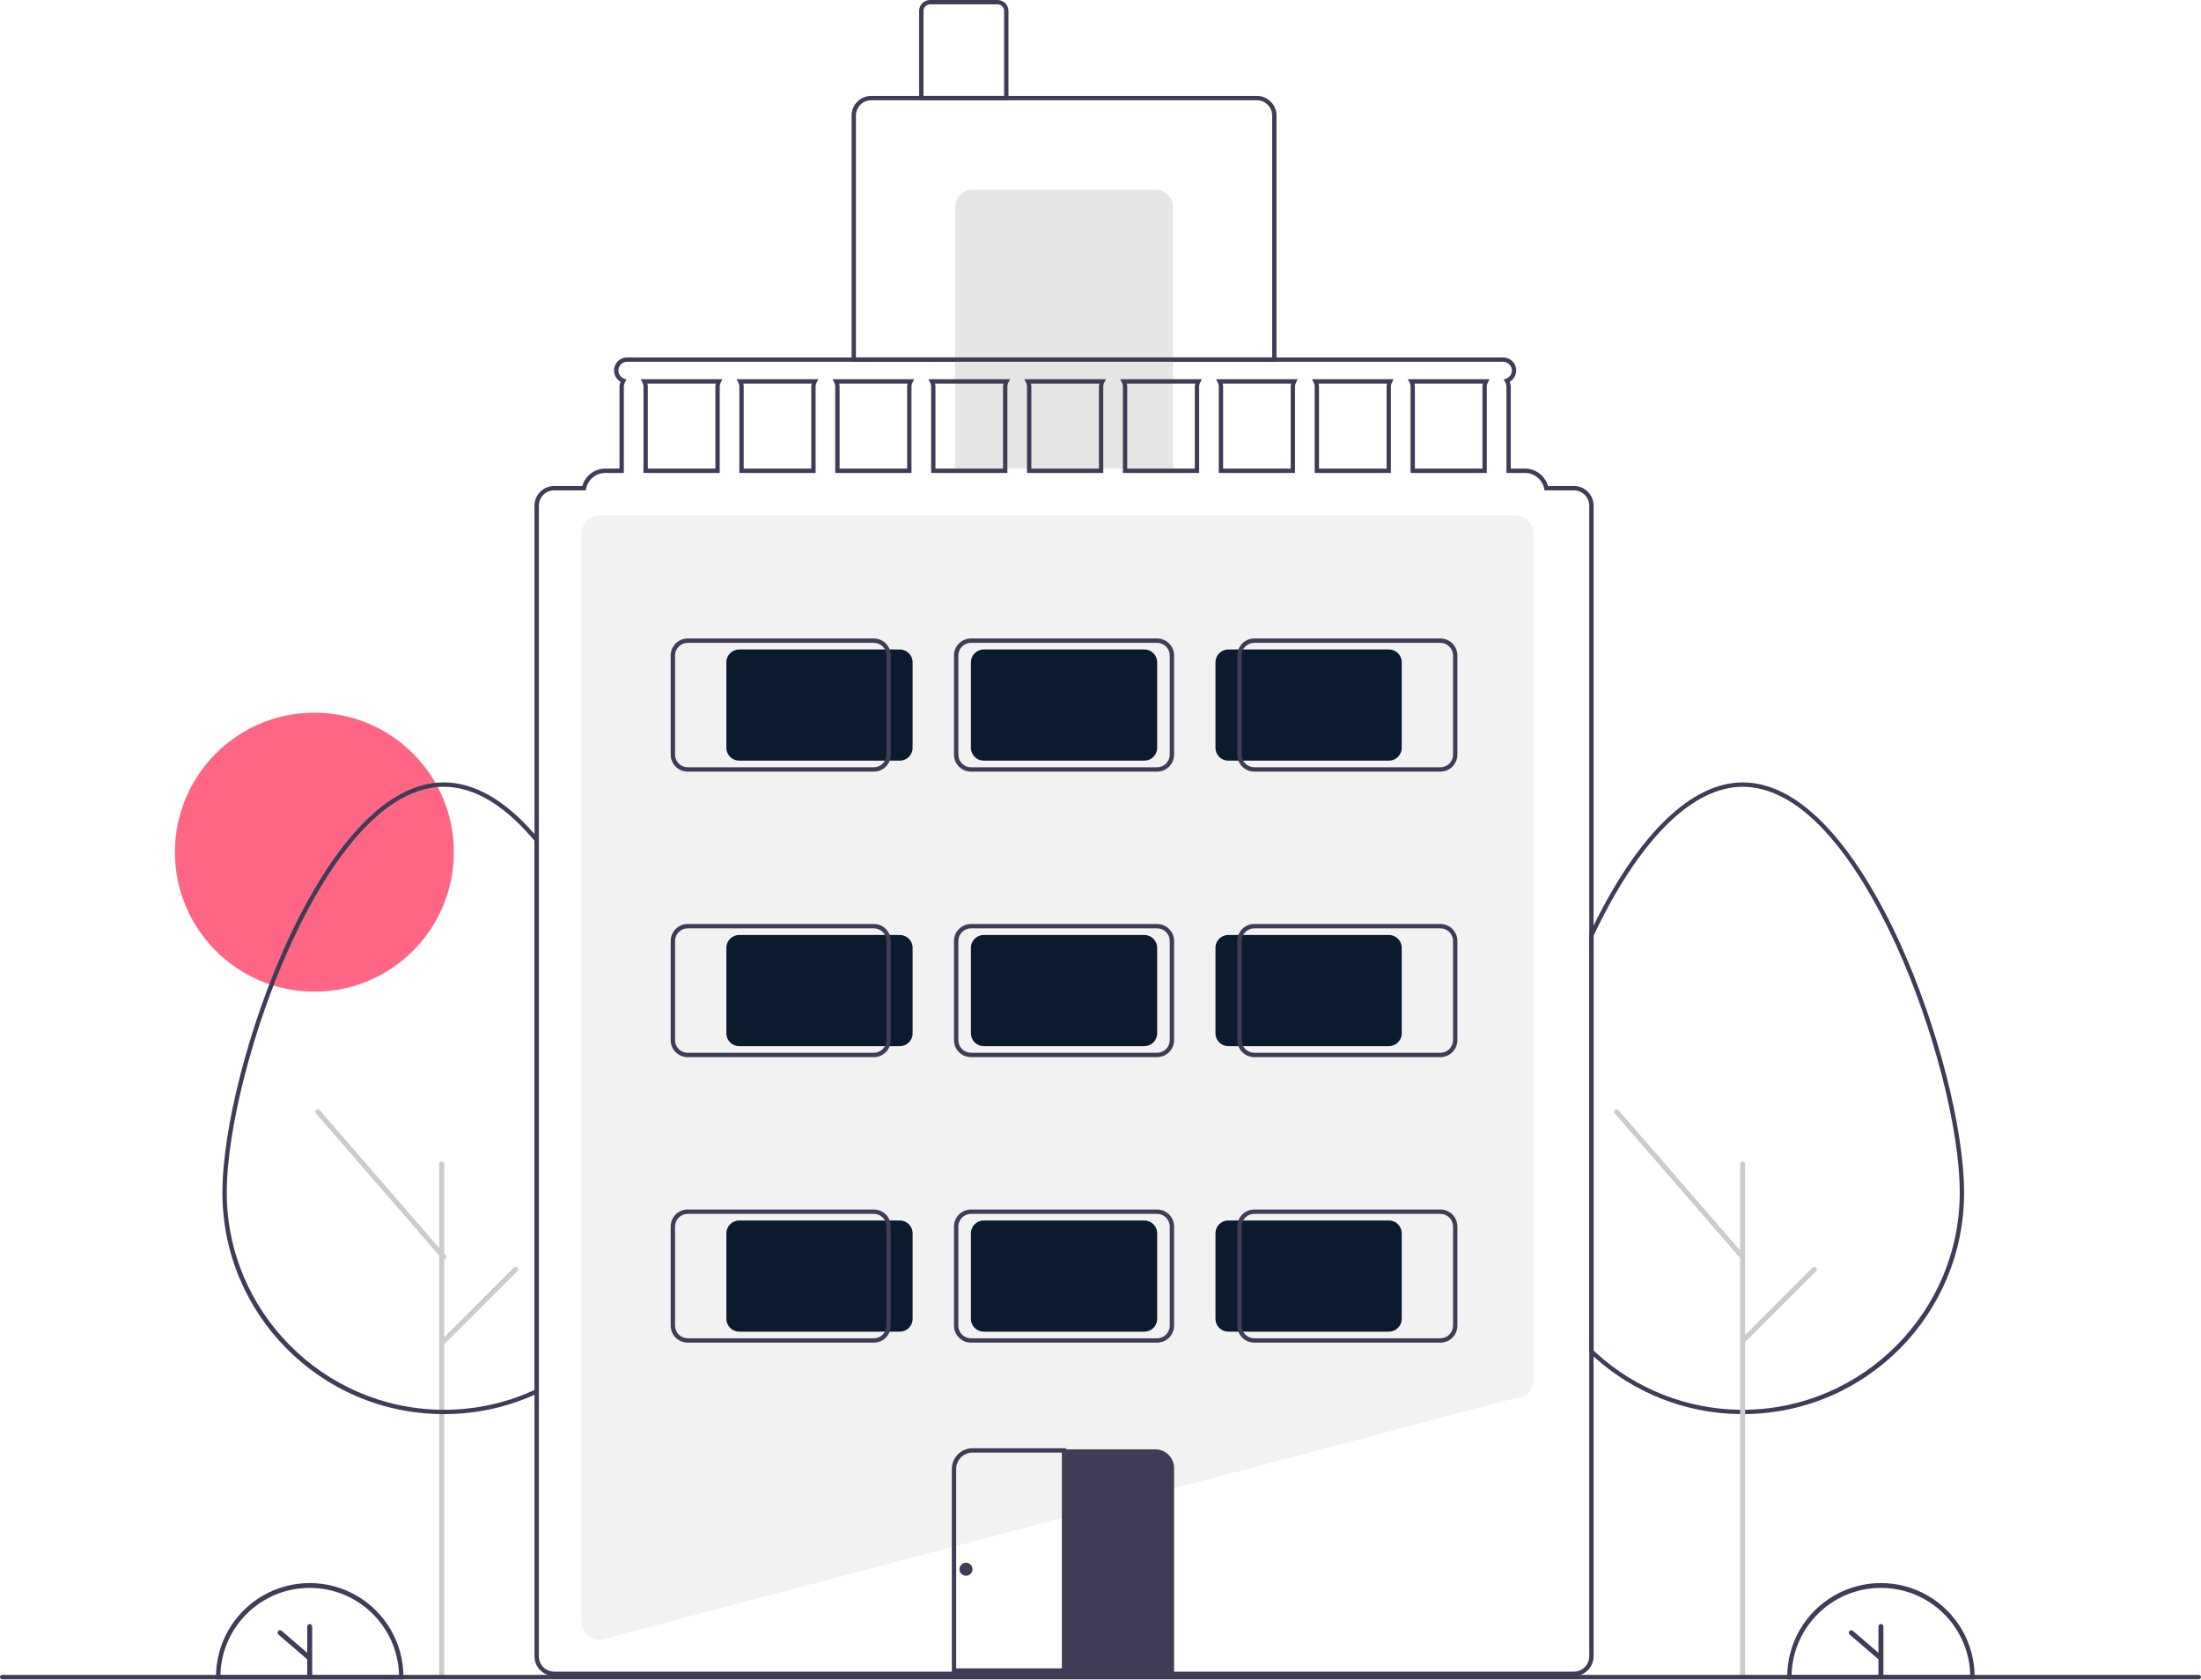
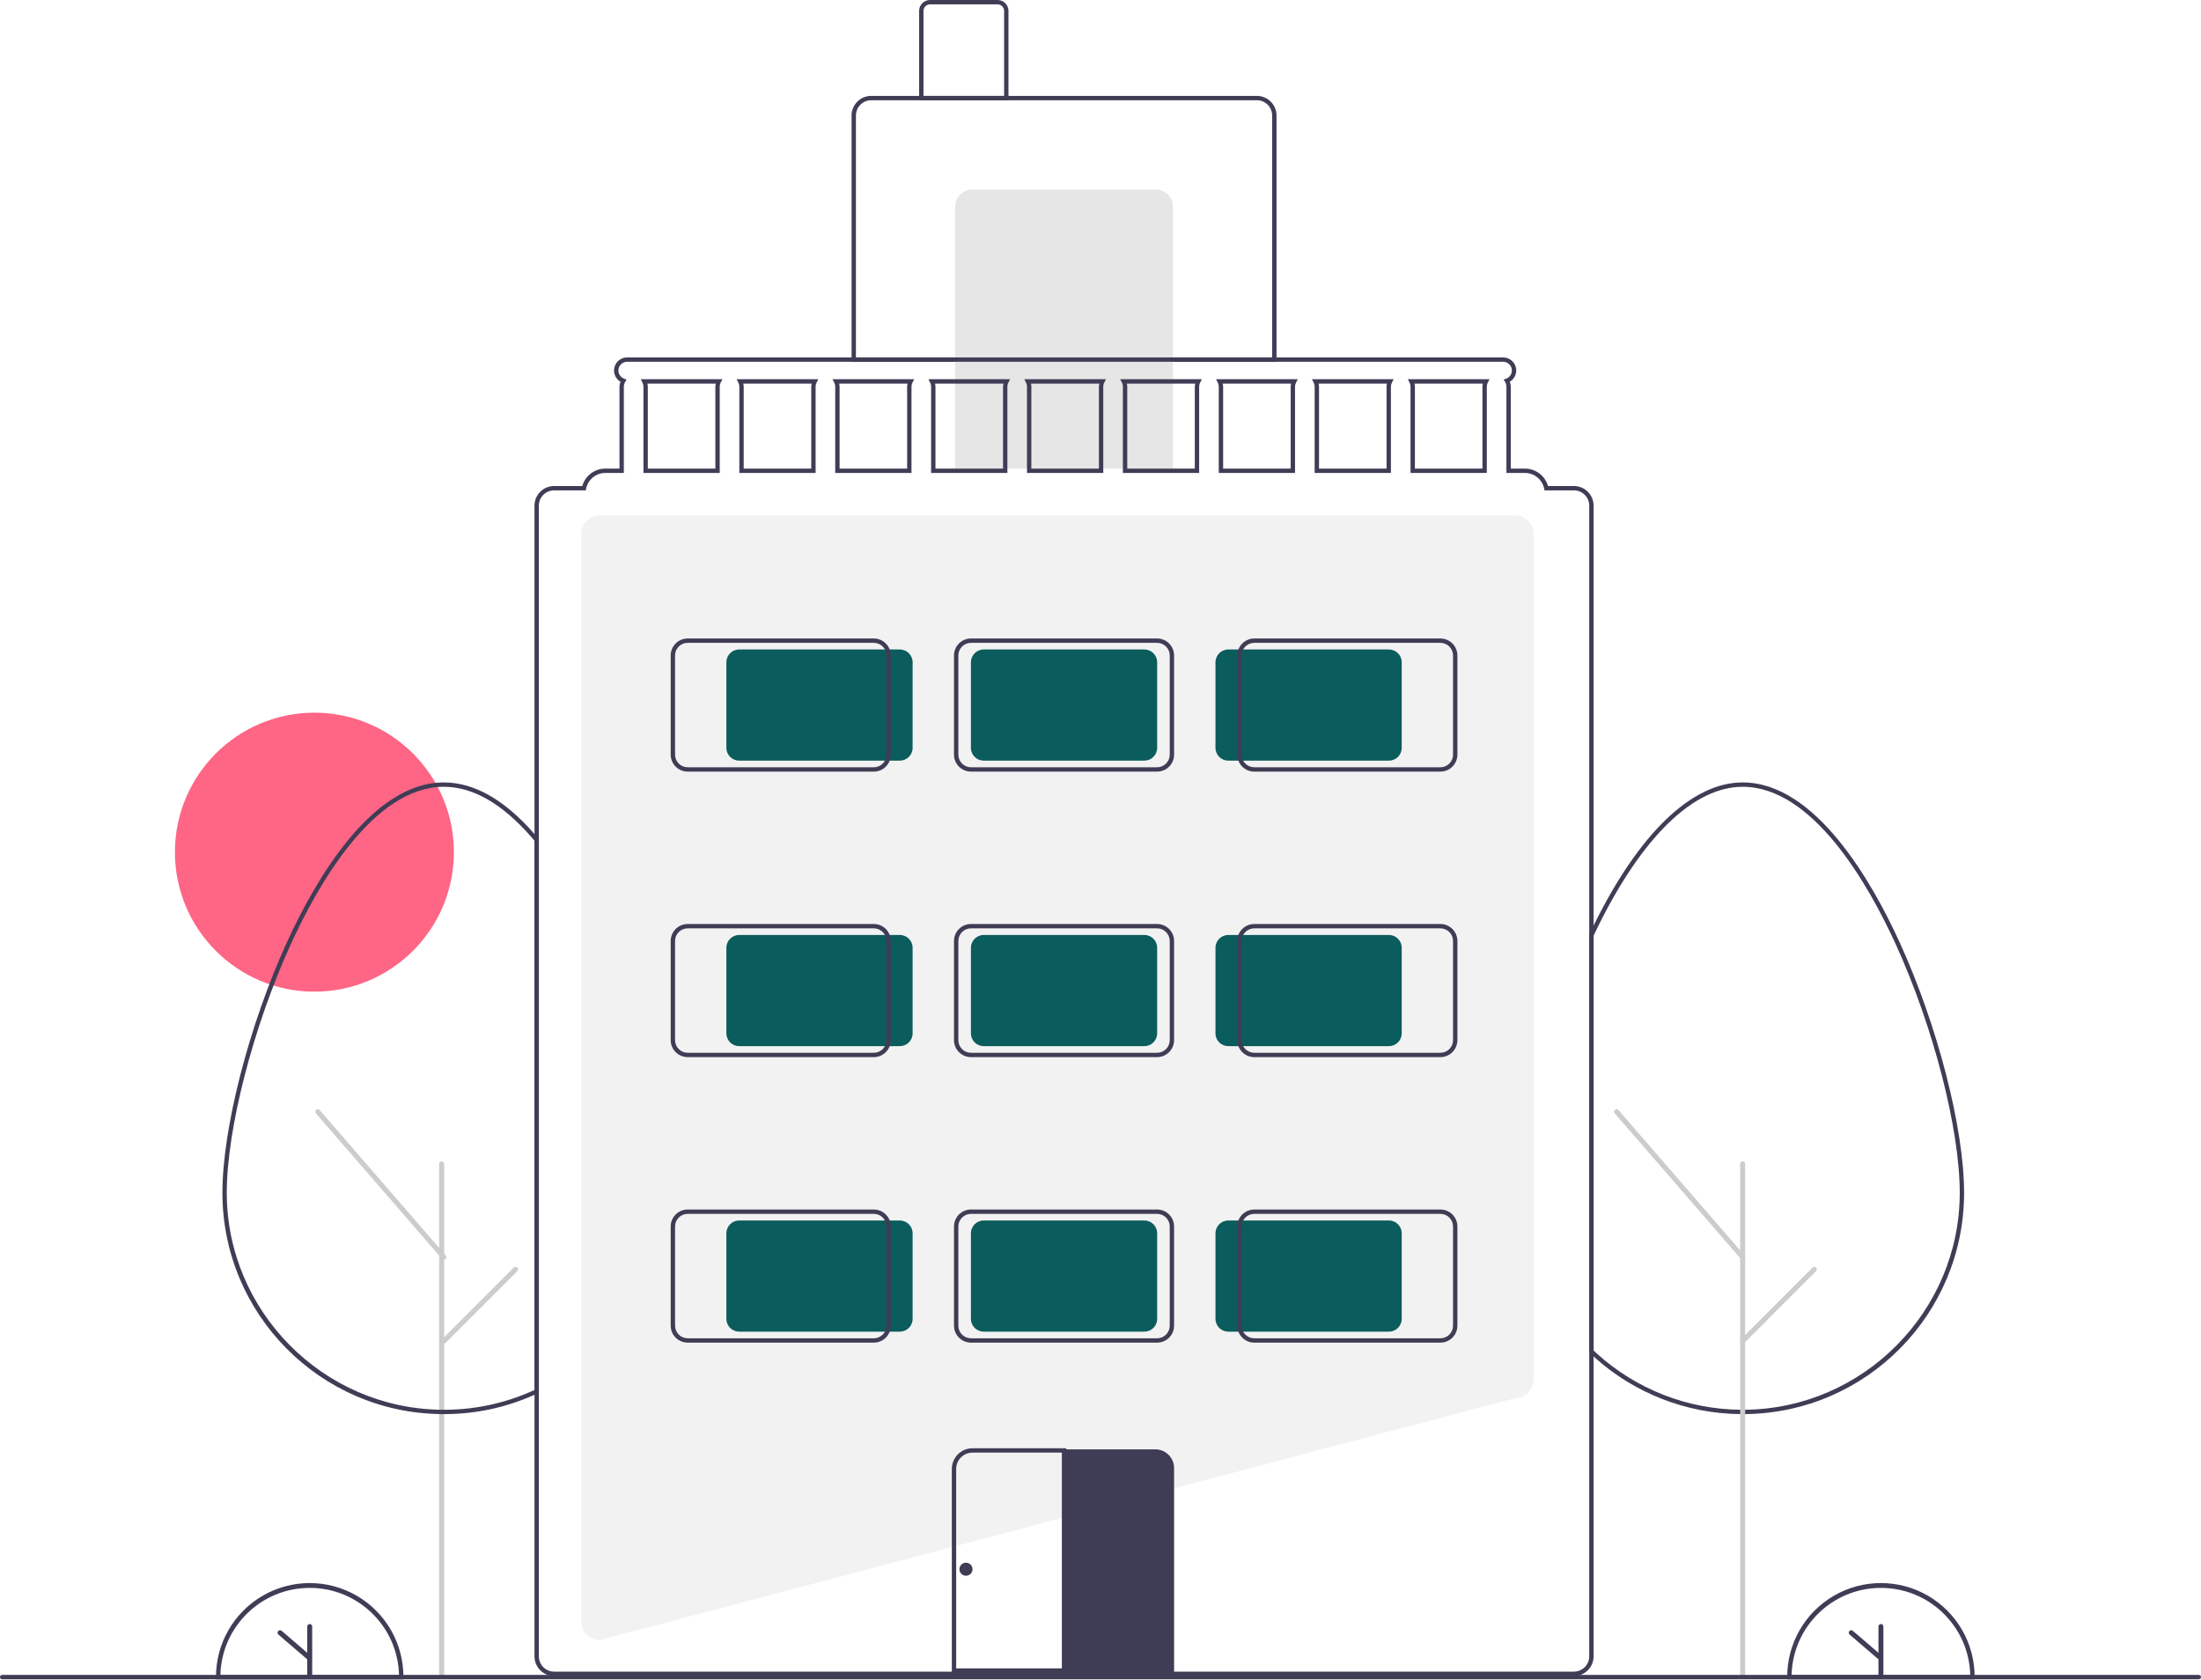
<svg xmlns="http://www.w3.org/2000/svg" width="1010" height="770.563" viewBox="0 0 1010 770.563" role="img" artist="Katerina Limpitsouni" source="https://undraw.co/">
  <circle cx="144.272" cy="391" r="64" fill="#ff6584" />
  <path d="M370.337,817.218h-.065a8.51,8.51,0,0,1-8.5-8.5v-499a8.51,8.51,0,0,1,8.5-8.5h420a8.509,8.509,0,0,1,8.5,8.5v388a8.509,8.509,0,0,1-8.434,8.5Z" transform="translate(-95 -64.71826)" fill="#f2f2f2" />
  <path d="M680.772,230.718h-195v-113a9.01,9.01,0,0,1,9-9h177a9.01,9.01,0,0,1,9,9Zm-193-2h191v-111a7.008,7.008,0,0,0-7-7h-177a7.008,7.008,0,0,0-7,7Z" transform="translate(-95 -64.71826)" fill="#3f3d56" />
  <path d="M446.272,87h84a8,8,0,0,1,8,8V215a0,0,0,0,1,0,0h-100a0,0,0,0,1,0,0V95A8,8,0,0,1,446.272,87Z" fill="#e6e6e6" />
  <path d="M557.772,110.718h-41v-41a5.006,5.006,0,0,1,5-5h31a5.006,5.006,0,0,1,5,5Zm-39-2h37v-39a3.003,3.003,0,0,0-3-3h-31a3.003,3.003,0,0,0-3,3Z" transform="translate(-95 -64.71826)" fill="#3f3d56" />
  <path d="M894.682,713.558c-.399,0-.787,0-1.185-.01a101.522,101.522,0,0,1-66.895-26.147q-1.019-.927-2.021-1.879l-.31-.295V493.574l.095-.203c.662-1.403,1.333-2.787,2.005-4.17,20.8-42.229,45.059-65.483,68.31-65.483,33.53,0,59.533,45.994,72.05,73.41,17.405,38.124,29.56,85.364,29.56,114.88a101.576,101.576,0,0,1-100.449,101.54C895.469,713.558,895.07,713.558,894.682,713.558Zm-68.41-29.189c.554.523,1.114,1.04,1.673,1.55a99.531,99.531,0,0,0,65.588,25.629c.405.01.788-.001,1.176.01.363,0,.735,0,1.098-.009,54.312-.603,98.486-45.256,98.486-99.541,0-29.26-12.081-76.159-29.38-114.05-12.317-26.98-37.819-72.24-70.23-72.24-22.448,0-46.07,22.857-66.513,64.362-.634,1.305-1.269,2.615-1.897,3.942Z" transform="translate(-95 -64.71826)" fill="#3f3d56" />
  <path d="M894.677,834.806a1.151,1.151,0,0,1-1.151-1.151V598.787a1.151,1.151,0,1,1,2.301,0V833.656A1.151,1.151,0,0,1,894.677,834.806Z" transform="translate(-95 -64.71826)" fill="#ccc" />
  <path d="M297.677,834.806a1.151,1.151,0,0,1-1.151-1.151V598.787a1.151,1.151,0,1,1,2.301,0V833.656A1.151,1.151,0,0,1,297.677,834.806Z" transform="translate(-95 -64.71826)" fill="#ccc" />
  <path d="M894.678,642.669a1.148,1.148,0,0,1-.87-.397L835.944,575.542a1.151,1.151,0,0,1,1.739-1.508l57.864,66.73a1.151,1.151,0,0,1-.869,1.904Z" transform="translate(-95 -64.71826)" fill="#ccc" />
  <path d="M894.677,681.18a1.151,1.151,0,0,1-.813-1.964l32.879-32.88a1.15,1.15,0,0,1,1.627,1.627L895.49,680.843A1.146,1.146,0,0,1,894.677,681.18Z" transform="translate(-95 -64.71826)" fill="#ccc" />
  <path d="M1001.124,835.282H915.119v-1a43.003,43.003,0,1,1,86.005,0Zm-83.993-2H999.112a41.003,41.003,0,0,0-81.981,0Z" transform="translate(-95 -64.71826)" fill="#3f3d56" />
  <path d="M958.121,809.875a1.135,1.135,0,0,0-1.135,1.135V823.069l-11.748-10.083a1.135,1.135,0,1,0-1.479,1.723L956.986,826.061v7.085a1.135,1.135,0,1,0,2.271,0V811.01A1.135,1.135,0,0,0,958.121,809.875Z" transform="translate(-95 -64.71826)" fill="#3f3d56" />
  <path d="M280.124,835.282H194.119v-1a43.003,43.003,0,1,1,86.005,0Zm-83.993-2H278.112a41.003,41.003,0,0,0-81.981,0Z" transform="translate(-95 -64.71826)" fill="#3f3d56" />
  <path d="M237.121,809.875a1.135,1.135,0,0,0-1.135,1.135V823.069l-11.748-10.083a1.135,1.135,0,1,0-1.479,1.723L235.986,826.061v7.085a1.135,1.135,0,1,0,2.271,0V811.01A1.135,1.135,0,0,0,237.121,809.875Z" transform="translate(-95 -64.71826)" fill="#3f3d56" />
  <path d="M298.682,713.558c-.399,0-.787,0-1.185-.01A101.581,101.581,0,0,1,197.062,612.008c0-29.517,12.156-76.757,29.562-114.88,12.517-27.416,38.523-73.41,72.059-73.41,13.813,0,27.722,7.873,41.342,23.401.675.766,1.352,1.554,2.019,2.362l.229.277V703.745l-.564.273c-.673.326-1.356.632-2.039.928a100.608,100.608,0,0,1-39.827,8.603C299.469,713.558,299.07,713.558,298.682,713.558Zm0-287.84c-32.417,0-57.922,45.261-70.239,72.24-17.299,37.89-29.381,84.789-29.381,114.05,0,54.275,44.174,98.928,98.471,99.54.405.01.782.013,1.175.01.363,0,.735,0,1.098-.009a98.656,98.656,0,0,0,39.061-8.435c.472-.205.94-.412,1.404-.628V450.479c-.579-.695-1.165-1.375-1.75-2.04C325.297,433.362,311.894,425.718,298.682,425.718Z" transform="translate(-95 -64.71826)" fill="#3f3d56" />
  <path d="M298.678,642.669a1.148,1.148,0,0,1-.87-.397L239.944,575.542a1.151,1.151,0,0,1,1.739-1.508l57.864,66.73a1.151,1.151,0,0,1-.869,1.904Z" transform="translate(-95 -64.71826)" fill="#ccc" />
  <path d="M298.677,681.18a1.151,1.151,0,0,1-.813-1.964l32.879-32.88a1.15,1.15,0,0,1,1.627,1.627L299.49,680.843A1.146,1.146,0,0,1,298.677,681.18Z" transform="translate(-95 -64.71826)" fill="#ccc" />
  <path d="M389.031,238.718l.74,1.46a4.423,4.423,0,0,1,.5,2.04v39.5h35v-39.5a4.423,4.423,0,0,1,.5-2.04l.74-1.46Zm34.24,3.5v37.5h-31v-37.5a6.277,6.277,0,0,0-.18-1.5h31.36A6.277,6.277,0,0,0,423.272,242.218Zm9.76-3.5.74,1.46a4.423,4.423,0,0,1,.5,2.04v39.5h35v-39.5a4.423,4.423,0,0,1,.5-2.04l.74-1.46Zm34.24,3.5v37.5h-31v-37.5a6.277,6.277,0,0,0-.18-1.5h31.36A6.277,6.277,0,0,0,467.272,242.218Zm9.76-3.5.74,1.46a4.423,4.423,0,0,1,.5,2.04v39.5h35v-39.5a4.423,4.423,0,0,1,.5-2.04l.74-1.46Zm34.24,3.5v37.5h-31v-37.5a6.277,6.277,0,0,0-.18-1.5h31.36A6.277,6.277,0,0,0,511.272,242.218Zm9.76-3.5.74,1.46a4.423,4.423,0,0,1,.5,2.04v39.5h35v-39.5a4.423,4.423,0,0,1,.5-2.04l.74-1.46Zm34.24,3.5v37.5h-31v-37.5a6.277,6.277,0,0,0-.18-1.5h31.36A6.277,6.277,0,0,0,555.272,242.218Zm9.76-3.5.74,1.46a4.423,4.423,0,0,1,.5,2.04v39.5h35v-39.5a4.423,4.423,0,0,1,.5-2.04l.74-1.46Zm34.24,3.5v37.5h-31v-37.5a6.277,6.277,0,0,0-.18-1.5h31.36A6.277,6.277,0,0,0,599.272,242.218Zm9.76-3.5.74,1.46a4.423,4.423,0,0,1,.5,2.04v39.5h35v-39.5a4.423,4.423,0,0,1,.5-2.04l.74-1.46Zm34.24,3.5v37.5h-31v-37.5a6.277,6.277,0,0,0-.18-1.5h31.36A6.277,6.277,0,0,0,643.272,242.218Zm9.76-3.5.74,1.46a4.423,4.423,0,0,1,.5,2.04v39.5h35v-39.5a4.423,4.423,0,0,1,.5-2.04l.74-1.46Zm34.24,3.5v37.5h-31v-37.5a6.277,6.277,0,0,0-.18-1.5h31.36A6.277,6.277,0,0,0,687.272,242.218Zm9.76-3.5.74,1.46a4.423,4.423,0,0,1,.5,2.04v39.5h35v-39.5a4.423,4.423,0,0,1,.5-2.04l.74-1.46Zm34.24,3.5v37.5h-31v-37.5a6.277,6.277,0,0,0-.18-1.5h31.36A6.277,6.277,0,0,0,731.272,242.218Zm9.76-3.5.74,1.46a4.423,4.423,0,0,1,.5,2.04v39.5h35v-39.5a4.423,4.423,0,0,1,.5-2.04l.74-1.46Zm34.24,3.5v37.5h-31v-37.5a6.277,6.277,0,0,0-.18-1.5h31.36A6.277,6.277,0,0,0,775.272,242.218Zm-34.24-3.5.74,1.46a4.423,4.423,0,0,1,.5,2.04v39.5h35v-39.5a4.423,4.423,0,0,1,.5-2.04l.74-1.46Zm34.24,3.5v37.5h-31v-37.5a6.277,6.277,0,0,0-.18-1.5h31.36A6.277,6.277,0,0,0,775.272,242.218Zm-78.24-3.5.74,1.46a4.423,4.423,0,0,1,.5,2.04v39.5h35v-39.5a4.423,4.423,0,0,1,.5-2.04l.74-1.46Zm34.24,3.5v37.5h-31v-37.5a6.277,6.277,0,0,0-.18-1.5h31.36A6.277,6.277,0,0,0,731.272,242.218Zm-78.24-3.5.74,1.46a4.423,4.423,0,0,1,.5,2.04v39.5h35v-39.5a4.423,4.423,0,0,1,.5-2.04l.74-1.46Zm34.24,3.5v37.5h-31v-37.5a6.277,6.277,0,0,0-.18-1.5h31.36A6.277,6.277,0,0,0,687.272,242.218Zm-78.24-3.5.74,1.46a4.423,4.423,0,0,1,.5,2.04v39.5h35v-39.5a4.423,4.423,0,0,1,.5-2.04l.74-1.46Zm34.24,3.5v37.5h-31v-37.5a6.277,6.277,0,0,0-.18-1.5h31.36A6.277,6.277,0,0,0,643.272,242.218Zm-78.24-3.5.74,1.46a4.423,4.423,0,0,1,.5,2.04v39.5h35v-39.5a4.423,4.423,0,0,1,.5-2.04l.74-1.46Zm34.24,3.5v37.5h-31v-37.5a6.277,6.277,0,0,0-.18-1.5h31.36A6.277,6.277,0,0,0,599.272,242.218Zm-78.24-3.5.74,1.46a4.423,4.423,0,0,1,.5,2.04v39.5h35v-39.5a4.423,4.423,0,0,1,.5-2.04l.74-1.46Zm34.24,3.5v37.5h-31v-37.5a6.277,6.277,0,0,0-.18-1.5h31.36A6.277,6.277,0,0,0,555.272,242.218Zm-78.24-3.5.74,1.46a4.423,4.423,0,0,1,.5,2.04v39.5h35v-39.5a4.423,4.423,0,0,1,.5-2.04l.74-1.46Zm34.24,3.5v37.5h-31v-37.5a6.277,6.277,0,0,0-.18-1.5h31.36A6.277,6.277,0,0,0,511.272,242.218Zm-78.24-3.5.74,1.46a4.423,4.423,0,0,1,.5,2.04v39.5h35v-39.5a4.423,4.423,0,0,1,.5-2.04l.74-1.46Zm34.24,3.5v37.5h-31v-37.5a6.277,6.277,0,0,0-.18-1.5h31.36A6.277,6.277,0,0,0,467.272,242.218Zm-78.24-3.5.74,1.46a4.423,4.423,0,0,1,.5,2.04v39.5h35v-39.5a4.423,4.423,0,0,1,.5-2.04l.74-1.46Zm34.24,3.5v37.5h-31v-37.5a6.277,6.277,0,0,0-.18-1.5h31.36A6.277,6.277,0,0,0,423.272,242.218Zm317.76-3.5.74,1.46a4.423,4.423,0,0,1,.5,2.04v39.5h35v-39.5a4.423,4.423,0,0,1,.5-2.04l.74-1.46Zm34.24,3.5v37.5h-31v-37.5a6.277,6.277,0,0,0-.18-1.5h31.36A6.277,6.277,0,0,0,775.272,242.218Zm-78.24-3.5.74,1.46a4.423,4.423,0,0,1,.5,2.04v39.5h35v-39.5a4.423,4.423,0,0,1,.5-2.04l.74-1.46Zm34.24,3.5v37.5h-31v-37.5a6.277,6.277,0,0,0-.18-1.5h31.36A6.277,6.277,0,0,0,731.272,242.218Zm-78.24-3.5.74,1.46a4.423,4.423,0,0,1,.5,2.04v39.5h35v-39.5a4.423,4.423,0,0,1,.5-2.04l.74-1.46Zm34.24,3.5v37.5h-31v-37.5a6.277,6.277,0,0,0-.18-1.5h31.36A6.277,6.277,0,0,0,687.272,242.218Zm-78.24-3.5.74,1.46a4.423,4.423,0,0,1,.5,2.04v39.5h35v-39.5a4.423,4.423,0,0,1,.5-2.04l.74-1.46Zm34.24,3.5v37.5h-31v-37.5a6.277,6.277,0,0,0-.18-1.5h31.36A6.277,6.277,0,0,0,643.272,242.218Zm-78.24-3.5.74,1.46a4.423,4.423,0,0,1,.5,2.04v39.5h35v-39.5a4.423,4.423,0,0,1,.5-2.04l.74-1.46Zm34.24,3.5v37.5h-31v-37.5a6.277,6.277,0,0,0-.18-1.5h31.36A6.277,6.277,0,0,0,599.272,242.218Zm-78.24-3.5.74,1.46a4.423,4.423,0,0,1,.5,2.04v39.5h35v-39.5a4.423,4.423,0,0,1,.5-2.04l.74-1.46Zm34.24,3.5v37.5h-31v-37.5a6.277,6.277,0,0,0-.18-1.5h31.36A6.277,6.277,0,0,0,555.272,242.218Zm-78.24-3.5.74,1.46a4.423,4.423,0,0,1,.5,2.04v39.5h35v-39.5a4.423,4.423,0,0,1,.5-2.04l.74-1.46Zm34.24,3.5v37.5h-31v-37.5a6.277,6.277,0,0,0-.18-1.5h31.36A6.277,6.277,0,0,0,511.272,242.218Zm-78.24-3.5.74,1.46a4.423,4.423,0,0,1,.5,2.04v39.5h35v-39.5a4.423,4.423,0,0,1,.5-2.04l.74-1.46Zm34.24,3.5v37.5h-31v-37.5a6.277,6.277,0,0,0-.18-1.5h31.36A6.277,6.277,0,0,0,467.272,242.218Zm-78.24-3.5.74,1.46a4.423,4.423,0,0,1,.5,2.04v39.5h35v-39.5a4.423,4.423,0,0,1,.5-2.04l.74-1.46Zm34.24,3.5v37.5h-31v-37.5a6.277,6.277,0,0,0-.18-1.5h31.36A6.277,6.277,0,0,0,423.272,242.218Zm317.76-3.5.74,1.46a4.423,4.423,0,0,1,.5,2.04v39.5h35v-39.5a4.423,4.423,0,0,1,.5-2.04l.74-1.46Zm34.24,3.5v37.5h-31v-37.5a6.277,6.277,0,0,0-.18-1.5h31.36A6.277,6.277,0,0,0,775.272,242.218Zm-78.24-3.5.74,1.46a4.423,4.423,0,0,1,.5,2.04v39.5h35v-39.5a4.423,4.423,0,0,1,.5-2.04l.74-1.46Zm34.24,3.5v37.5h-31v-37.5a6.277,6.277,0,0,0-.18-1.5h31.36A6.277,6.277,0,0,0,731.272,242.218Zm-78.24-3.5.74,1.46a4.423,4.423,0,0,1,.5,2.04v39.5h35v-39.5a4.423,4.423,0,0,1,.5-2.04l.74-1.46Zm34.24,3.5v37.5h-31v-37.5a6.277,6.277,0,0,0-.18-1.5h31.36A6.277,6.277,0,0,0,687.272,242.218Zm-78.24-3.5.74,1.46a4.423,4.423,0,0,1,.5,2.04v39.5h35v-39.5a4.423,4.423,0,0,1,.5-2.04l.74-1.46Zm34.24,3.5v37.5h-31v-37.5a6.277,6.277,0,0,0-.18-1.5h31.36A6.277,6.277,0,0,0,643.272,242.218Zm-78.24-3.5.74,1.46a4.423,4.423,0,0,1,.5,2.04v39.5h35v-39.5a4.423,4.423,0,0,1,.5-2.04l.74-1.46Zm34.24,3.5v37.5h-31v-37.5a6.277,6.277,0,0,0-.18-1.5h31.36A6.277,6.277,0,0,0,599.272,242.218Zm-78.24-3.5.74,1.46a4.423,4.423,0,0,1,.5,2.04v39.5h35v-39.5a4.423,4.423,0,0,1,.5-2.04l.74-1.46Zm34.24,3.5v37.5h-31v-37.5a6.277,6.277,0,0,0-.18-1.5h31.36A6.277,6.277,0,0,0,555.272,242.218Zm-78.24-3.5.74,1.46a4.423,4.423,0,0,1,.5,2.04v39.5h35v-39.5a4.423,4.423,0,0,1,.5-2.04l.74-1.46Zm34.24,3.5v37.5h-31v-37.5a6.277,6.277,0,0,0-.18-1.5h31.36A6.277,6.277,0,0,0,511.272,242.218Zm-78.24-3.5.74,1.46a4.423,4.423,0,0,1,.5,2.04v39.5h35v-39.5a4.423,4.423,0,0,1,.5-2.04l.74-1.46Zm34.24,3.5v37.5h-31v-37.5a6.277,6.277,0,0,0-.18-1.5h31.36A6.277,6.277,0,0,0,467.272,242.218Zm-78.24-3.5.74,1.46a4.423,4.423,0,0,1,.5,2.04v39.5h35v-39.5a4.423,4.423,0,0,1,.5-2.04l.74-1.46Zm34.24,3.5v37.5h-31v-37.5a6.277,6.277,0,0,0-.18-1.5h31.36A6.277,6.277,0,0,0,423.272,242.218Zm317.76-3.5.74,1.46a4.423,4.423,0,0,1,.5,2.04v39.5h35v-39.5a4.423,4.423,0,0,1,.5-2.04l.74-1.46Zm34.24,3.5v37.5h-31v-37.5a6.277,6.277,0,0,0-.18-1.5h31.36A6.277,6.277,0,0,0,775.272,242.218Zm-78.24-3.5.74,1.46a4.423,4.423,0,0,1,.5,2.04v39.5h35v-39.5a4.423,4.423,0,0,1,.5-2.04l.74-1.46Zm34.24,3.5v37.5h-31v-37.5a6.277,6.277,0,0,0-.18-1.5h31.36A6.277,6.277,0,0,0,731.272,242.218Zm-78.24-3.5.74,1.46a4.423,4.423,0,0,1,.5,2.04v39.5h35v-39.5a4.423,4.423,0,0,1,.5-2.04l.74-1.46Zm34.24,3.5v37.5h-31v-37.5a6.277,6.277,0,0,0-.18-1.5h31.36A6.277,6.277,0,0,0,687.272,242.218Zm-78.24-3.5.74,1.46a4.423,4.423,0,0,1,.5,2.04v39.5h35v-39.5a4.423,4.423,0,0,1,.5-2.04l.74-1.46Zm34.24,3.5v37.5h-31v-37.5a6.277,6.277,0,0,0-.18-1.5h31.36A6.277,6.277,0,0,0,643.272,242.218Zm-78.24-3.5.74,1.46a4.423,4.423,0,0,1,.5,2.04v39.5h35v-39.5a4.423,4.423,0,0,1,.5-2.04l.74-1.46Zm34.24,3.5v37.5h-31v-37.5a6.277,6.277,0,0,0-.18-1.5h31.36A6.277,6.277,0,0,0,599.272,242.218Zm-78.24-3.5.74,1.46a4.423,4.423,0,0,1,.5,2.04v39.5h35v-39.5a4.423,4.423,0,0,1,.5-2.04l.74-1.46Zm34.24,3.5v37.5h-31v-37.5a6.277,6.277,0,0,0-.18-1.5h31.36A6.277,6.277,0,0,0,555.272,242.218Zm-78.24-3.5.74,1.46a4.423,4.423,0,0,1,.5,2.04v39.5h35v-39.5a4.423,4.423,0,0,1,.5-2.04l.74-1.46Zm34.24,3.5v37.5h-31v-37.5a6.277,6.277,0,0,0-.18-1.5h31.36A6.277,6.277,0,0,0,511.272,242.218Zm-78.24-3.5.74,1.46a4.423,4.423,0,0,1,.5,2.04v39.5h35v-39.5a4.423,4.423,0,0,1,.5-2.04l.74-1.46Zm34.24,3.5v37.5h-31v-37.5a6.277,6.277,0,0,0-.18-1.5h31.36A6.277,6.277,0,0,0,467.272,242.218Zm-78.24-3.5.74,1.46a4.423,4.423,0,0,1,.5,2.04v39.5h35v-39.5a4.423,4.423,0,0,1,.5-2.04l.74-1.46Zm34.24,3.5v37.5h-31v-37.5a6.277,6.277,0,0,0-.18-1.5h31.36A6.277,6.277,0,0,0,423.272,242.218Zm317.76-3.5.74,1.46a4.423,4.423,0,0,1,.5,2.04v39.5h35v-39.5a4.423,4.423,0,0,1,.5-2.04l.74-1.46Zm34.24,3.5v37.5h-31v-37.5a6.277,6.277,0,0,0-.18-1.5h31.36A6.277,6.277,0,0,0,775.272,242.218Zm-77.5-2.04a4.423,4.423,0,0,1,.5,2.04v39.5h35v-39.5a4.423,4.423,0,0,1,.5-2.04l.74-1.46H697.031Zm33.68.54a6.277,6.277,0,0,0-.18,1.5v37.5h-31v-37.5a6.277,6.277,0,0,0-.18-1.5Zm-77.68-.54a4.423,4.423,0,0,1,.5,2.04v39.5h35v-39.5a4.423,4.423,0,0,1,.5-2.04l.74-1.46H653.031Zm33.68.54a6.277,6.277,0,0,0-.18,1.5v37.5h-31v-37.5a6.277,6.277,0,0,0-.18-1.5Zm-77.68-.54a4.423,4.423,0,0,1,.5,2.04v39.5h35v-39.5a4.423,4.423,0,0,1,.5-2.04l.74-1.46H609.031Zm33.68.54a6.277,6.277,0,0,0-.18,1.5v37.5h-31v-37.5a6.277,6.277,0,0,0-.18-1.5Zm-77.68-.54a4.423,4.423,0,0,1,.5,2.04v39.5h35v-39.5a4.423,4.423,0,0,1,.5-2.04l.74-1.46H565.031Zm33.68.54a6.277,6.277,0,0,0-.18,1.5v37.5h-31v-37.5a6.277,6.277,0,0,0-.18-1.5Zm-77.68-.54a4.423,4.423,0,0,1,.5,2.04v39.5h35v-39.5a4.423,4.423,0,0,1,.5-2.04l.74-1.46H521.031Zm33.68.54a6.277,6.277,0,0,0-.18,1.5v37.5h-31v-37.5a6.277,6.277,0,0,0-.18-1.5Zm-77.68-.54a4.423,4.423,0,0,1,.5,2.04v39.5h35v-39.5a4.423,4.423,0,0,1,.5-2.04l.74-1.46H477.031Zm33.68.54a6.277,6.277,0,0,0-.18,1.5v37.5h-31v-37.5a6.277,6.277,0,0,0-.18-1.5Zm-77.68-.54a4.423,4.423,0,0,1,.5,2.04v39.5h35v-39.5a4.423,4.423,0,0,1,.5-2.04l.74-1.46H433.031Zm33.68.54a6.277,6.277,0,0,0-.18,1.5v37.5h-31v-37.5a6.277,6.277,0,0,0-.18-1.5Zm-77.68-.54a4.423,4.423,0,0,1,.5,2.04v39.5h35v-39.5a4.423,4.423,0,0,1,.5-2.04l.74-1.46H389.031Zm33.68.54a6.277,6.277,0,0,0-.18,1.5v37.5h-31v-37.5a6.277,6.277,0,0,0-.18-1.5Zm318.32-.54a4.423,4.423,0,0,1,.5,2.04v39.5h35v-39.5a4.423,4.423,0,0,1,.5-2.04l.74-1.46H741.031Zm33.68.54a6.277,6.277,0,0,0-.18,1.5v37.5h-31v-37.5a6.277,6.277,0,0,0-.18-1.5Zm-77.68-.54a4.423,4.423,0,0,1,.5,2.04v39.5h35v-39.5a4.423,4.423,0,0,1,.5-2.04l.74-1.46H697.031Zm33.68.54a6.277,6.277,0,0,0-.18,1.5v37.5h-31v-37.5a6.277,6.277,0,0,0-.18-1.5Zm-77.68-.54a4.423,4.423,0,0,1,.5,2.04v39.5h35v-39.5a4.423,4.423,0,0,1,.5-2.04l.74-1.46H653.031Zm33.68.54a6.277,6.277,0,0,0-.18,1.5v37.5h-31v-37.5a6.277,6.277,0,0,0-.18-1.5Zm-77.68-.54a4.423,4.423,0,0,1,.5,2.04v39.5h35v-39.5a4.423,4.423,0,0,1,.5-2.04l.74-1.46H609.031Zm33.68.54a6.277,6.277,0,0,0-.18,1.5v37.5h-31v-37.5a6.277,6.277,0,0,0-.18-1.5Zm-77.68-.54a4.423,4.423,0,0,1,.5,2.04v39.5h35v-39.5a4.423,4.423,0,0,1,.5-2.04l.74-1.46H565.031Zm33.68.54a6.277,6.277,0,0,0-.18,1.5v37.5h-31v-37.5a6.277,6.277,0,0,0-.18-1.5Zm-77.68-.54a4.423,4.423,0,0,1,.5,2.04v39.5h35v-39.5a4.423,4.423,0,0,1,.5-2.04l.74-1.46H521.031Zm33.68.54a6.277,6.277,0,0,0-.18,1.5v37.5h-31v-37.5a6.277,6.277,0,0,0-.18-1.5Zm-77.68-.54a4.423,4.423,0,0,1,.5,2.04v39.5h35v-39.5a4.423,4.423,0,0,1,.5-2.04l.74-1.46H477.031Zm33.68.54a6.277,6.277,0,0,0-.18,1.5v37.5h-31v-37.5a6.277,6.277,0,0,0-.18-1.5Zm-77.68-.54a4.423,4.423,0,0,1,.5,2.04v39.5h35v-39.5a4.423,4.423,0,0,1,.5-2.04l.74-1.46H433.031Zm33.68.54a6.277,6.277,0,0,0-.18,1.5v37.5h-31v-37.5a6.277,6.277,0,0,0-.18-1.5Zm-77.68-.54a4.423,4.423,0,0,1,.5,2.04v39.5h35v-39.5a4.423,4.423,0,0,1,.5-2.04l.74-1.46H389.031Zm33.68.54a6.277,6.277,0,0,0-.18,1.5v37.5h-31v-37.5a6.277,6.277,0,0,0-.18-1.5Zm393.82,47H805.352a11.031,11.031,0,0,0-10.58-8h-6.5v-37.5a6.252,6.252,0,0,0-.45-2.35,5.989,5.989,0,0,0-3.05-11.15h-402a5.989,5.989,0,0,0-3.05,11.15,6.252,6.252,0,0,0-.45,2.35v37.5h-6.5a11.031,11.031,0,0,0-10.58,8H349.272a9.014,9.014,0,0,0-9,9v528a9.02,9.02,0,0,0,9,9h468a9.013,9.013,0,0,0,9-9v-528A9.014,9.014,0,0,0,817.272,287.718Zm7,537a7.005,7.005,0,0,1-4.57,6.56,6.723,6.723,0,0,1-2.43.44h-468a6.723,6.723,0,0,1-2.43-.44,7.005,7.005,0,0,1-4.57-6.56v-528a7.008,7.008,0,0,1,7-7h14.52l.16-.8a9.032,9.032,0,0,1,8.82-7.2h8.5v-39.5a4.494,4.494,0,0,1,.64-2.31l.62-1.03-1.13-.42a3.989,3.989,0,0,1,1.37-7.74h402a3.989,3.989,0,0,1,1.37,7.74l-1.13.42.62,1.03a4.489,4.489,0,0,1,.64,2.31v39.5h8.5a9.031,9.031,0,0,1,8.82,7.2l.16.8h13.52a7.008,7.008,0,0,1,7,7Zm-435.24-586,.74,1.46a4.423,4.423,0,0,1,.5,2.04v39.5h35v-39.5a4.423,4.423,0,0,1,.5-2.04l.74-1.46Zm34.24,3.5v37.5h-31v-37.5a6.277,6.277,0,0,0-.18-1.5h31.36A6.277,6.277,0,0,0,423.272,242.218Zm9.76-3.5.74,1.46a4.423,4.423,0,0,1,.5,2.04v39.5h35v-39.5a4.423,4.423,0,0,1,.5-2.04l.74-1.46Zm34.24,3.5v37.5h-31v-37.5a6.277,6.277,0,0,0-.18-1.5h31.36A6.277,6.277,0,0,0,467.272,242.218Zm9.76-3.5.74,1.46a4.423,4.423,0,0,1,.5,2.04v39.5h35v-39.5a4.423,4.423,0,0,1,.5-2.04l.74-1.46Zm34.24,3.5v37.5h-31v-37.5a6.277,6.277,0,0,0-.18-1.5h31.36A6.277,6.277,0,0,0,511.272,242.218Zm9.76-3.5.74,1.46a4.423,4.423,0,0,1,.5,2.04v39.5h35v-39.5a4.423,4.423,0,0,1,.5-2.04l.74-1.46Zm34.24,3.5v37.5h-31v-37.5a6.277,6.277,0,0,0-.18-1.5h31.36A6.277,6.277,0,0,0,555.272,242.218Zm9.76-3.5.74,1.46a4.423,4.423,0,0,1,.5,2.04v39.5h35v-39.5a4.423,4.423,0,0,1,.5-2.04l.74-1.46Zm34.24,3.5v37.5h-31v-37.5a6.277,6.277,0,0,0-.18-1.5h31.36A6.277,6.277,0,0,0,599.272,242.218Zm9.76-3.5.74,1.46a4.423,4.423,0,0,1,.5,2.04v39.5h35v-39.5a4.423,4.423,0,0,1,.5-2.04l.74-1.46Zm34.24,3.5v37.5h-31v-37.5a6.277,6.277,0,0,0-.18-1.5h31.36A6.277,6.277,0,0,0,643.272,242.218Zm9.76-3.5.74,1.46a4.423,4.423,0,0,1,.5,2.04v39.5h35v-39.5a4.423,4.423,0,0,1,.5-2.04l.74-1.46Zm34.24,3.5v37.5h-31v-37.5a6.277,6.277,0,0,0-.18-1.5h31.36A6.277,6.277,0,0,0,687.272,242.218Zm9.76-3.5.74,1.46a4.423,4.423,0,0,1,.5,2.04v39.5h35v-39.5a4.423,4.423,0,0,1,.5-2.04l.74-1.46Zm34.24,3.5v37.5h-31v-37.5a6.277,6.277,0,0,0-.18-1.5h31.36A6.277,6.277,0,0,0,731.272,242.218Zm9.76-3.5.74,1.46a4.423,4.423,0,0,1,.5,2.04v39.5h35v-39.5a4.423,4.423,0,0,1,.5-2.04l.74-1.46Zm34.24,3.5v37.5h-31v-37.5a6.277,6.277,0,0,0-.18-1.5h31.36A6.277,6.277,0,0,0,775.272,242.218Zm-386.24-3.5.74,1.46a4.423,4.423,0,0,1,.5,2.04v39.5h35v-39.5a4.423,4.423,0,0,1,.5-2.04l.74-1.46Zm34.24,3.5v37.5h-31v-37.5a6.277,6.277,0,0,0-.18-1.5h31.36A6.277,6.277,0,0,0,423.272,242.218Zm9.76-3.5.74,1.46a4.423,4.423,0,0,1,.5,2.04v39.5h35v-39.5a4.423,4.423,0,0,1,.5-2.04l.74-1.46Zm34.24,3.5v37.5h-31v-37.5a6.277,6.277,0,0,0-.18-1.5h31.36A6.277,6.277,0,0,0,467.272,242.218Zm9.76-3.5.74,1.46a4.423,4.423,0,0,1,.5,2.04v39.5h35v-39.5a4.423,4.423,0,0,1,.5-2.04l.74-1.46Zm34.24,3.5v37.5h-31v-37.5a6.277,6.277,0,0,0-.18-1.5h31.36A6.277,6.277,0,0,0,511.272,242.218Zm9.76-3.5.74,1.46a4.423,4.423,0,0,1,.5,2.04v39.5h35v-39.5a4.423,4.423,0,0,1,.5-2.04l.74-1.46Zm34.24,3.5v37.5h-31v-37.5a6.277,6.277,0,0,0-.18-1.5h31.36A6.277,6.277,0,0,0,555.272,242.218Zm9.76-3.5.74,1.46a4.423,4.423,0,0,1,.5,2.04v39.5h35v-39.5a4.423,4.423,0,0,1,.5-2.04l.74-1.46Zm34.24,3.5v37.5h-31v-37.5a6.277,6.277,0,0,0-.18-1.5h31.36A6.277,6.277,0,0,0,599.272,242.218Zm9.76-3.5.74,1.46a4.423,4.423,0,0,1,.5,2.04v39.5h35v-39.5a4.423,4.423,0,0,1,.5-2.04l.74-1.46Zm34.24,3.5v37.5h-31v-37.5a6.277,6.277,0,0,0-.18-1.5h31.36A6.277,6.277,0,0,0,643.272,242.218Zm9.76-3.5.74,1.46a4.423,4.423,0,0,1,.5,2.04v39.5h35v-39.5a4.423,4.423,0,0,1,.5-2.04l.74-1.46Zm34.24,3.5v37.5h-31v-37.5a6.277,6.277,0,0,0-.18-1.5h31.36A6.277,6.277,0,0,0,687.272,242.218Zm9.76-3.5.74,1.46a4.423,4.423,0,0,1,.5,2.04v39.5h35v-39.5a4.423,4.423,0,0,1,.5-2.04l.74-1.46Zm34.24,3.5v37.5h-31v-37.5a6.277,6.277,0,0,0-.18-1.5h31.36A6.277,6.277,0,0,0,731.272,242.218Zm9.76-3.5.74,1.46a4.423,4.423,0,0,1,.5,2.04v39.5h35v-39.5a4.423,4.423,0,0,1,.5-2.04l.74-1.46Zm34.24,3.5v37.5h-31v-37.5a6.277,6.277,0,0,0-.18-1.5h31.36A6.277,6.277,0,0,0,775.272,242.218Zm-386.24-3.5.74,1.46a4.423,4.423,0,0,1,.5,2.04v39.5h35v-39.5a4.423,4.423,0,0,1,.5-2.04l.74-1.46Zm34.24,3.5v37.5h-31v-37.5a6.277,6.277,0,0,0-.18-1.5h31.36A6.277,6.277,0,0,0,423.272,242.218Zm9.76-3.5.74,1.46a4.423,4.423,0,0,1,.5,2.04v39.5h35v-39.5a4.423,4.423,0,0,1,.5-2.04l.74-1.46Zm34.24,3.5v37.5h-31v-37.5a6.277,6.277,0,0,0-.18-1.5h31.36A6.277,6.277,0,0,0,467.272,242.218Zm9.76-3.5.74,1.46a4.423,4.423,0,0,1,.5,2.04v39.5h35v-39.5a4.423,4.423,0,0,1,.5-2.04l.74-1.46Zm34.24,3.5v37.5h-31v-37.5a6.277,6.277,0,0,0-.18-1.5h31.36A6.277,6.277,0,0,0,511.272,242.218Zm9.76-3.5.74,1.46a4.423,4.423,0,0,1,.5,2.04v39.5h35v-39.5a4.423,4.423,0,0,1,.5-2.04l.74-1.46Zm34.24,3.5v37.5h-31v-37.5a6.277,6.277,0,0,0-.18-1.5h31.36A6.277,6.277,0,0,0,555.272,242.218Zm9.76-3.5.74,1.46a4.423,4.423,0,0,1,.5,2.04v39.5h35v-39.5a4.423,4.423,0,0,1,.5-2.04l.74-1.46Zm34.24,3.5v37.5h-31v-37.5a6.277,6.277,0,0,0-.18-1.5h31.36A6.277,6.277,0,0,0,599.272,242.218Zm9.76-3.5.74,1.46a4.423,4.423,0,0,1,.5,2.04v39.5h35v-39.5a4.423,4.423,0,0,1,.5-2.04l.74-1.46Zm34.24,3.5v37.5h-31v-37.5a6.277,6.277,0,0,0-.18-1.5h31.36A6.277,6.277,0,0,0,643.272,242.218Zm9.76-3.5.74,1.46a4.423,4.423,0,0,1,.5,2.04v39.5h35v-39.5a4.423,4.423,0,0,1,.5-2.04l.74-1.46Zm34.24,3.5v37.5h-31v-37.5a6.277,6.277,0,0,0-.18-1.5h31.36A6.277,6.277,0,0,0,687.272,242.218Zm9.76-3.5.74,1.46a4.423,4.423,0,0,1,.5,2.04v39.5h35v-39.5a4.423,4.423,0,0,1,.5-2.04l.74-1.46Zm34.24,3.5v37.5h-31v-37.5a6.277,6.277,0,0,0-.18-1.5h31.36A6.277,6.277,0,0,0,731.272,242.218Zm9.76-3.5.74,1.46a4.423,4.423,0,0,1,.5,2.04v39.5h35v-39.5a4.423,4.423,0,0,1,.5-2.04l.74-1.46Zm34.24,3.5v37.5h-31v-37.5a6.277,6.277,0,0,0-.18-1.5h31.36A6.277,6.277,0,0,0,775.272,242.218Zm-386.24-3.5.74,1.46a4.423,4.423,0,0,1,.5,2.04v39.5h35v-39.5a4.423,4.423,0,0,1,.5-2.04l.74-1.46Zm34.24,3.5v37.5h-31v-37.5a6.277,6.277,0,0,0-.18-1.5h31.36A6.277,6.277,0,0,0,423.272,242.218Zm9.76-3.5.74,1.46a4.423,4.423,0,0,1,.5,2.04v39.5h35v-39.5a4.423,4.423,0,0,1,.5-2.04l.74-1.46Zm34.24,3.5v37.5h-31v-37.5a6.277,6.277,0,0,0-.18-1.5h31.36A6.277,6.277,0,0,0,467.272,242.218Zm9.76-3.5.74,1.46a4.423,4.423,0,0,1,.5,2.04v39.5h35v-39.5a4.423,4.423,0,0,1,.5-2.04l.74-1.46Zm34.24,3.5v37.5h-31v-37.5a6.277,6.277,0,0,0-.18-1.5h31.36A6.277,6.277,0,0,0,511.272,242.218Zm9.76-3.5.74,1.46a4.423,4.423,0,0,1,.5,2.04v39.5h35v-39.5a4.423,4.423,0,0,1,.5-2.04l.74-1.46Zm34.24,3.5v37.5h-31v-37.5a6.277,6.277,0,0,0-.18-1.5h31.36A6.277,6.277,0,0,0,555.272,242.218Zm9.76-3.5.74,1.46a4.423,4.423,0,0,1,.5,2.04v39.5h35v-39.5a4.423,4.423,0,0,1,.5-2.04l.74-1.46Zm34.24,3.5v37.5h-31v-37.5a6.277,6.277,0,0,0-.18-1.5h31.36A6.277,6.277,0,0,0,599.272,242.218Zm9.76-3.5.74,1.46a4.423,4.423,0,0,1,.5,2.04v39.5h35v-39.5a4.423,4.423,0,0,1,.5-2.04l.74-1.46Zm34.24,3.5v37.5h-31v-37.5a6.277,6.277,0,0,0-.18-1.5h31.36A6.277,6.277,0,0,0,643.272,242.218Zm9.76-3.5.74,1.46a4.423,4.423,0,0,1,.5,2.04v39.5h35v-39.5a4.423,4.423,0,0,1,.5-2.04l.74-1.46Zm34.24,3.5v37.5h-31v-37.5a6.277,6.277,0,0,0-.18-1.5h31.36A6.277,6.277,0,0,0,687.272,242.218Zm9.76-3.5.74,1.46a4.423,4.423,0,0,1,.5,2.04v39.5h35v-39.5a4.423,4.423,0,0,1,.5-2.04l.74-1.46Zm34.24,3.5v37.5h-31v-37.5a6.277,6.277,0,0,0-.18-1.5h31.36A6.277,6.277,0,0,0,731.272,242.218Zm9.76-3.5.74,1.46a4.423,4.423,0,0,1,.5,2.04v39.5h35v-39.5a4.423,4.423,0,0,1,.5-2.04l.74-1.46Zm34.24,3.5v37.5h-31v-37.5a6.277,6.277,0,0,0-.18-1.5h31.36A6.277,6.277,0,0,0,775.272,242.218Z" transform="translate(-95 -64.71826)" fill="#3f3d56" />
-   <path d="M507.924,413.718H434.181a5.865,5.865,0,0,1-5.858-5.858V368.576a5.865,5.865,0,0,1,5.858-5.858h73.743a5.865,5.865,0,0,1,5.858,5.858v39.284A5.865,5.865,0,0,1,507.924,413.718Z" transform="translate(-95 -64.71826)" fill="#0C1A2E" />
-   <path d="M620.143,413.718H546.4a5.865,5.865,0,0,1-5.858-5.858V368.576A5.865,5.865,0,0,1,546.4,362.718h73.743a5.865,5.865,0,0,1,5.858,5.858v39.284A5.865,5.865,0,0,1,620.143,413.718Z" transform="translate(-95 -64.71826)" fill="#0C1A2E" />
-   <path d="M732.363,413.718H658.62a5.865,5.865,0,0,1-5.858-5.858V368.576a5.865,5.865,0,0,1,5.858-5.858h73.743a5.865,5.865,0,0,1,5.858,5.858v39.284A5.865,5.865,0,0,1,732.363,413.718Z" transform="translate(-95 -64.71826)" fill="#0C1A2E" />
-   <path d="M507.924,544.718H434.181a5.865,5.865,0,0,1-5.858-5.858V499.576a5.865,5.865,0,0,1,5.858-5.858h73.743a5.865,5.865,0,0,1,5.858,5.858v39.284A5.865,5.865,0,0,1,507.924,544.718Z" transform="translate(-95 -64.71826)" fill="#0C1A2E" />
-   <path d="M620.143,544.718H546.4a5.865,5.865,0,0,1-5.858-5.858V499.576A5.865,5.865,0,0,1,546.4,493.718h73.743a5.865,5.865,0,0,1,5.858,5.858v39.284A5.865,5.865,0,0,1,620.143,544.718Z" transform="translate(-95 -64.71826)" fill="#0C1A2E" />
-   <path d="M732.363,544.718H658.62a5.865,5.865,0,0,1-5.858-5.858V499.576a5.865,5.865,0,0,1,5.858-5.858h73.743a5.865,5.865,0,0,1,5.858,5.858v39.284A5.865,5.865,0,0,1,732.363,544.718Z" transform="translate(-95 -64.71826)" fill="#0C1A2E" />
-   <path d="M507.924,675.718H434.181a5.865,5.865,0,0,1-5.858-5.858V630.576a5.865,5.865,0,0,1,5.858-5.858h73.743a5.865,5.865,0,0,1,5.858,5.858v39.284A5.865,5.865,0,0,1,507.924,675.718Z" transform="translate(-95 -64.71826)" fill="#0C1A2E" />
-   <path d="M620.143,675.718H546.4a5.865,5.865,0,0,1-5.858-5.858V630.576A5.865,5.865,0,0,1,546.4,624.718h73.743a5.865,5.865,0,0,1,5.858,5.858v39.284A5.865,5.865,0,0,1,620.143,675.718Z" transform="translate(-95 -64.71826)" fill="#0C1A2E" />
-   <path d="M732.363,675.718H658.62a5.865,5.865,0,0,1-5.858-5.858V630.576a5.865,5.865,0,0,1,5.858-5.858h73.743a5.865,5.865,0,0,1,5.858,5.858v39.284A5.865,5.865,0,0,1,732.363,675.718Z" transform="translate(-95 -64.71826)" fill="#0C1A2E" />
+   <path d="M507.924,413.718H434.181a5.865,5.865,0,0,1-5.858-5.858V368.576a5.865,5.865,0,0,1,5.858-5.858h73.743a5.865,5.865,0,0,1,5.858,5.858v39.284A5.865,5.865,0,0,1,507.924,413.718Z" transform="translate(-95 -64.71826)" fill="#0b5c5c" />
+   <path d="M620.143,413.718H546.4a5.865,5.865,0,0,1-5.858-5.858V368.576A5.865,5.865,0,0,1,546.4,362.718h73.743a5.865,5.865,0,0,1,5.858,5.858v39.284A5.865,5.865,0,0,1,620.143,413.718Z" transform="translate(-95 -64.71826)" fill="#0b5c5c" />
+   <path d="M732.363,413.718H658.62a5.865,5.865,0,0,1-5.858-5.858V368.576a5.865,5.865,0,0,1,5.858-5.858h73.743a5.865,5.865,0,0,1,5.858,5.858v39.284A5.865,5.865,0,0,1,732.363,413.718Z" transform="translate(-95 -64.71826)" fill="#0b5c5c" />
+   <path d="M507.924,544.718H434.181a5.865,5.865,0,0,1-5.858-5.858V499.576a5.865,5.865,0,0,1,5.858-5.858h73.743a5.865,5.865,0,0,1,5.858,5.858v39.284A5.865,5.865,0,0,1,507.924,544.718Z" transform="translate(-95 -64.71826)" fill="#0b5c5c" />
+   <path d="M620.143,544.718H546.4a5.865,5.865,0,0,1-5.858-5.858V499.576A5.865,5.865,0,0,1,546.4,493.718h73.743a5.865,5.865,0,0,1,5.858,5.858v39.284A5.865,5.865,0,0,1,620.143,544.718Z" transform="translate(-95 -64.71826)" fill="#0b5c5c" />
+   <path d="M732.363,544.718H658.62a5.865,5.865,0,0,1-5.858-5.858V499.576a5.865,5.865,0,0,1,5.858-5.858h73.743a5.865,5.865,0,0,1,5.858,5.858v39.284A5.865,5.865,0,0,1,732.363,544.718Z" transform="translate(-95 -64.71826)" fill="#0b5c5c" />
+   <path d="M507.924,675.718H434.181a5.865,5.865,0,0,1-5.858-5.858V630.576a5.865,5.865,0,0,1,5.858-5.858h73.743a5.865,5.865,0,0,1,5.858,5.858v39.284A5.865,5.865,0,0,1,507.924,675.718Z" transform="translate(-95 -64.71826)" fill="#0b5c5c" />
+   <path d="M620.143,675.718H546.4a5.865,5.865,0,0,1-5.858-5.858V630.576A5.865,5.865,0,0,1,546.4,624.718h73.743a5.865,5.865,0,0,1,5.858,5.858v39.284A5.865,5.865,0,0,1,620.143,675.718Z" transform="translate(-95 -64.71826)" fill="#0b5c5c" />
+   <path d="M732.363,675.718H658.62a5.865,5.865,0,0,1-5.858-5.858V630.576a5.865,5.865,0,0,1,5.858-5.858h73.743a5.865,5.865,0,0,1,5.858,5.858v39.284A5.865,5.865,0,0,1,732.363,675.718Z" transform="translate(-95 -64.71826)" fill="#0b5c5c" />
  <path d="M495.985,418.759H410.558a7.795,7.795,0,0,1-7.786-7.787V365.464a7.795,7.795,0,0,1,7.786-7.787h85.427a7.795,7.795,0,0,1,7.786,7.787v45.508A7.795,7.795,0,0,1,495.985,418.759Zm-85.427-59.081a5.793,5.793,0,0,0-5.786,5.787v45.508a5.793,5.793,0,0,0,5.786,5.787h85.427a5.793,5.793,0,0,0,5.786-5.787V365.464a5.793,5.793,0,0,0-5.786-5.787Z" transform="translate(-95 -64.71826)" fill="#3f3d56" />
  <path d="M625.985,418.759H540.558a7.795,7.795,0,0,1-7.786-7.787V365.464a7.795,7.795,0,0,1,7.786-7.787h85.427a7.795,7.795,0,0,1,7.786,7.787v45.508A7.795,7.795,0,0,1,625.985,418.759ZM540.558,359.678a5.793,5.793,0,0,0-5.786,5.787v45.508a5.793,5.793,0,0,0,5.786,5.787h85.427a5.793,5.793,0,0,0,5.786-5.787V365.464a5.793,5.793,0,0,0-5.786-5.787Z" transform="translate(-95 -64.71826)" fill="#3f3d56" />
  <path d="M755.985,418.759H670.558a7.795,7.795,0,0,1-7.786-7.787V365.464a7.795,7.795,0,0,1,7.786-7.787h85.427a7.795,7.795,0,0,1,7.786,7.787v45.508A7.795,7.795,0,0,1,755.985,418.759ZM670.558,359.678a5.793,5.793,0,0,0-5.786,5.787v45.508a5.793,5.793,0,0,0,5.786,5.787h85.427a5.793,5.793,0,0,0,5.786-5.787V365.464a5.793,5.793,0,0,0-5.786-5.787Z" transform="translate(-95 -64.71826)" fill="#3f3d56" />
  <path d="M495.985,549.759H410.558a7.795,7.795,0,0,1-7.786-7.787V496.464a7.795,7.795,0,0,1,7.786-7.787h85.427a7.795,7.795,0,0,1,7.786,7.787v45.508A7.795,7.795,0,0,1,495.985,549.759Zm-85.427-59.081a5.793,5.793,0,0,0-5.786,5.787v45.508a5.793,5.793,0,0,0,5.786,5.787h85.427a5.793,5.793,0,0,0,5.786-5.787V496.464a5.793,5.793,0,0,0-5.786-5.787Z" transform="translate(-95 -64.71826)" fill="#3f3d56" />
  <path d="M625.985,549.759H540.558a7.795,7.795,0,0,1-7.786-7.787V496.464a7.795,7.795,0,0,1,7.786-7.787h85.427a7.795,7.795,0,0,1,7.786,7.787v45.508A7.795,7.795,0,0,1,625.985,549.759ZM540.558,490.678a5.793,5.793,0,0,0-5.786,5.787v45.508a5.793,5.793,0,0,0,5.786,5.787h85.427a5.793,5.793,0,0,0,5.786-5.787V496.464a5.793,5.793,0,0,0-5.786-5.787Z" transform="translate(-95 -64.71826)" fill="#3f3d56" />
  <path d="M755.985,549.759H670.558a7.795,7.795,0,0,1-7.786-7.787V496.464a7.795,7.795,0,0,1,7.786-7.787h85.427a7.795,7.795,0,0,1,7.786,7.787v45.508A7.795,7.795,0,0,1,755.985,549.759ZM670.558,490.678a5.793,5.793,0,0,0-5.786,5.787v45.508a5.793,5.793,0,0,0,5.786,5.787h85.427a5.793,5.793,0,0,0,5.786-5.787V496.464a5.793,5.793,0,0,0-5.786-5.787Z" transform="translate(-95 -64.71826)" fill="#3f3d56" />
  <path d="M495.985,680.759H410.558a7.795,7.795,0,0,1-7.786-7.787V627.464a7.795,7.795,0,0,1,7.786-7.787h85.427a7.795,7.795,0,0,1,7.786,7.787v45.508A7.795,7.795,0,0,1,495.985,680.759Zm-85.427-59.081a5.793,5.793,0,0,0-5.786,5.787v45.508a5.793,5.793,0,0,0,5.786,5.787h85.427a5.793,5.793,0,0,0,5.786-5.787V627.464a5.793,5.793,0,0,0-5.786-5.787Z" transform="translate(-95 -64.71826)" fill="#3f3d56" />
  <path d="M625.985,680.759H540.558a7.795,7.795,0,0,1-7.786-7.787V627.464a7.795,7.795,0,0,1,7.786-7.787h85.427a7.795,7.795,0,0,1,7.786,7.787v45.508A7.795,7.795,0,0,1,625.985,680.759ZM540.558,621.678a5.793,5.793,0,0,0-5.786,5.787v45.508a5.793,5.793,0,0,0,5.786,5.787h85.427a5.793,5.793,0,0,0,5.786-5.787V627.464a5.793,5.793,0,0,0-5.786-5.787Z" transform="translate(-95 -64.71826)" fill="#3f3d56" />
  <path d="M755.985,680.759H670.558a7.795,7.795,0,0,1-7.786-7.787V627.464a7.795,7.795,0,0,1,7.786-7.787h85.427a7.795,7.795,0,0,1,7.786,7.787v45.508A7.795,7.795,0,0,1,755.985,680.759ZM670.558,621.678a5.793,5.793,0,0,0-5.786,5.787v45.508a5.793,5.793,0,0,0,5.786,5.787h85.427a5.793,5.793,0,0,0,5.786-5.787V627.464a5.793,5.793,0,0,0-5.786-5.787Z" transform="translate(-95 -64.71826)" fill="#3f3d56" />
  <path d="M1104,835.218H96a1,1,0,0,1,0-2H1104a1,1,0,0,1,0,2Z" transform="translate(-95 -64.71826)" fill="#3f3d56" />
  <path d="M633.772,738.429a8.607,8.607,0,0,0-8.5-8.71h-42v103.5h50.5Z" transform="translate(-95 -64.71826)" fill="#3f3d56" />
  <path d="M584.272,832.218h-52.5v-93.5a9.511,9.511,0,0,1,9.5-9.5h43Zm-50.5-2h48.5v-99h-41a7.508,7.508,0,0,0-7.5,7.5Z" transform="translate(-95 -64.71826)" fill="#3f3d56" />
  <circle cx="443.272" cy="720" r="3" fill="#3f3d56" />
</svg>
